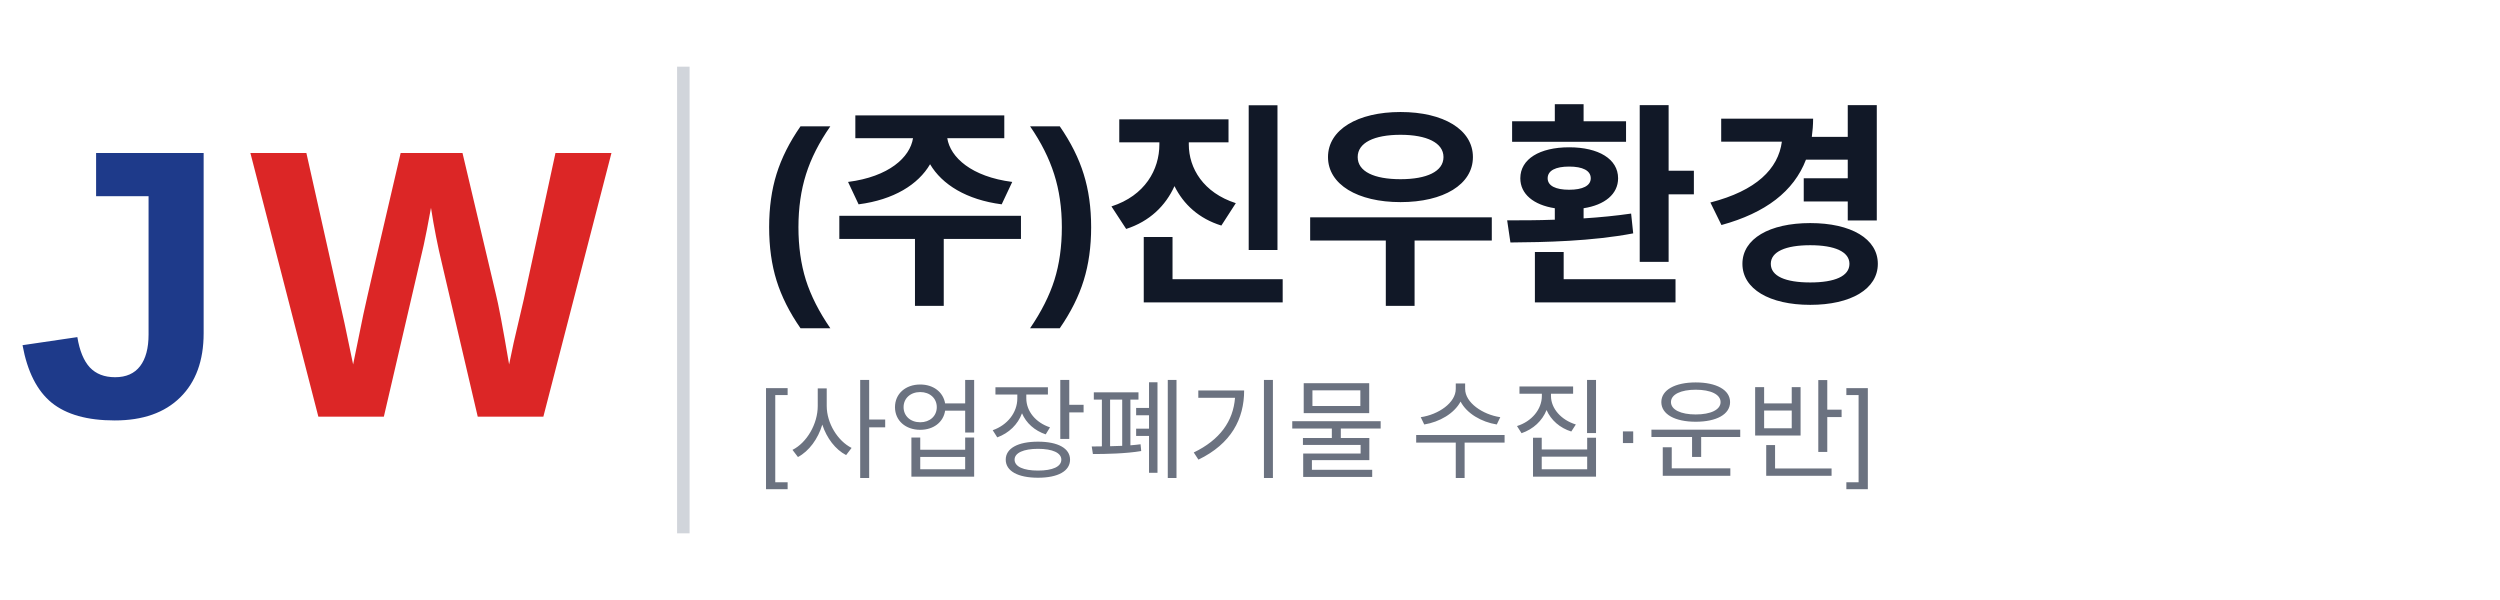
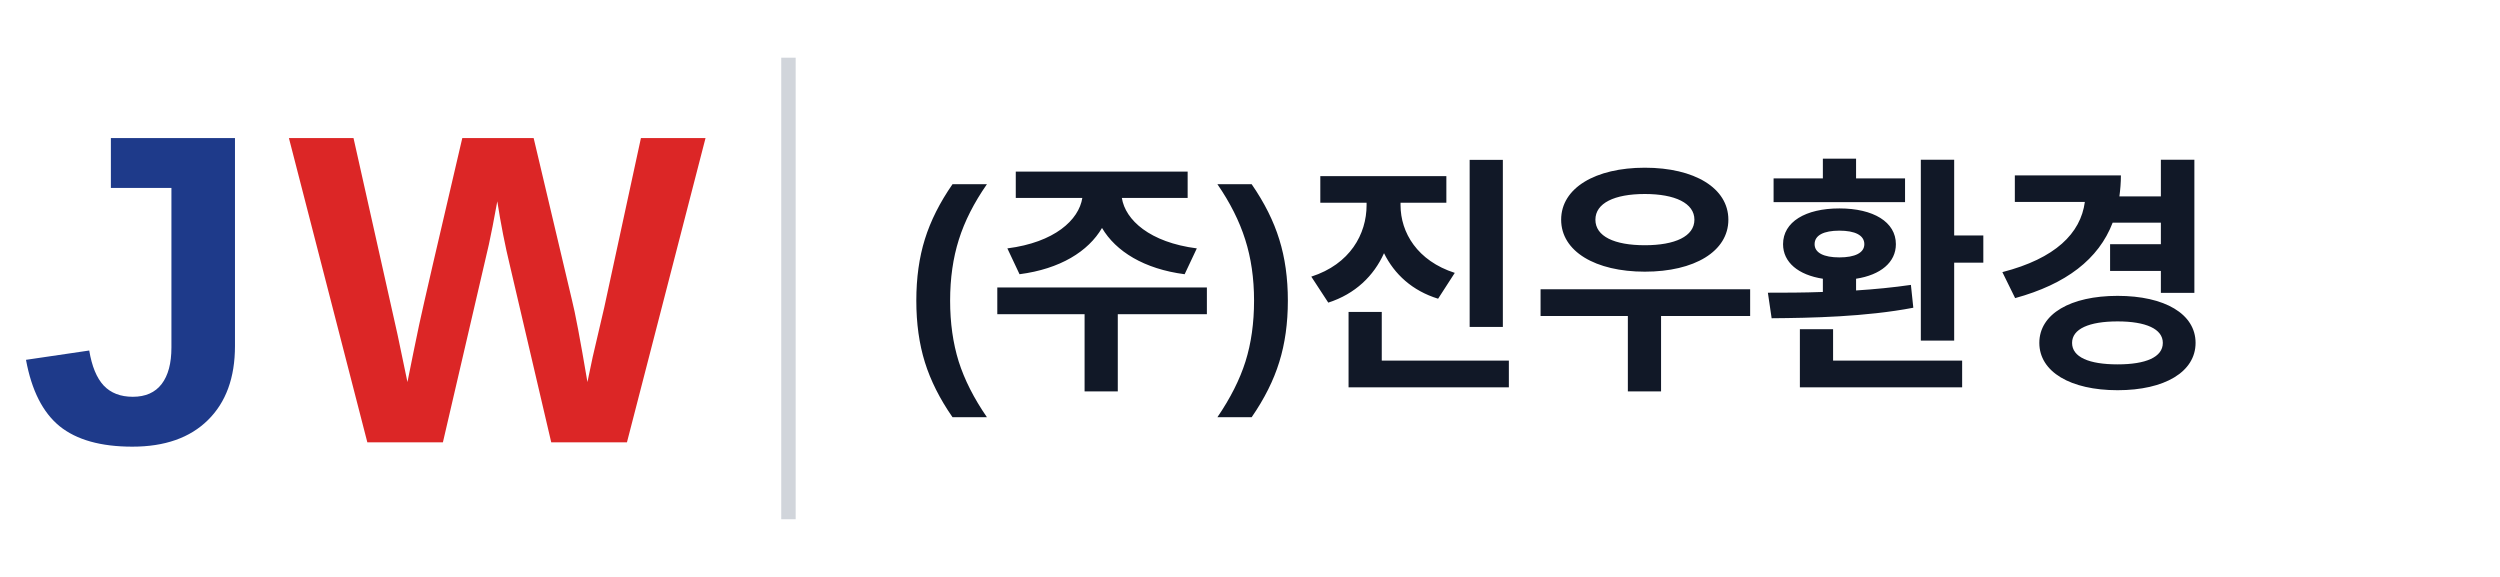
- <svg xmlns="http://www.w3.org/2000/svg" viewBox="0 0 300 72" width="300" height="72">
-   <text x="2" y="50" font-family="Arial Black, Arial, sans-serif" font-size="46" font-weight="900" fill="#1e3a8a">J</text>
-   <text x="30" y="50" font-family="Arial Black, Arial, sans-serif" font-size="46" font-weight="900" fill="#dc2626">W</text>
-   <line x1="82" y1="8" x2="82" y2="64" stroke="#d1d5db" stroke-width="1.5" />
-   <text x="91" y="34" font-family="'Malgun Gothic', Arial, sans-serif" font-size="26" font-weight="700" fill="#111827">(주)진우환경</text>
-   <text x="91" y="56" font-family="'Malgun Gothic', Arial, sans-serif" font-size="13" fill="#6b7280">[사업장폐기물 수집·운반]</text>
+ <svg xmlns="http://www.w3.org/2000/svg" viewBox="0 0 260 60" width="260" height="60">
+   <text x="2" y="46" font-family="Arial Black, Arial, sans-serif" font-size="46" font-weight="900" fill="#1e3a8a">J</text>
+   <text x="30" y="46" font-family="Arial Black, Arial, sans-serif" font-size="46" font-weight="900" fill="#dc2626">W</text>
+   <line x1="82" y1="6" x2="82" y2="54" stroke="#d1d5db" stroke-width="1.5" />
+   <text x="94" y="38" font-family="'Malgun Gothic', Arial, sans-serif" font-size="26" font-weight="700" fill="#111827">(주)진우환경</text>
</svg>
